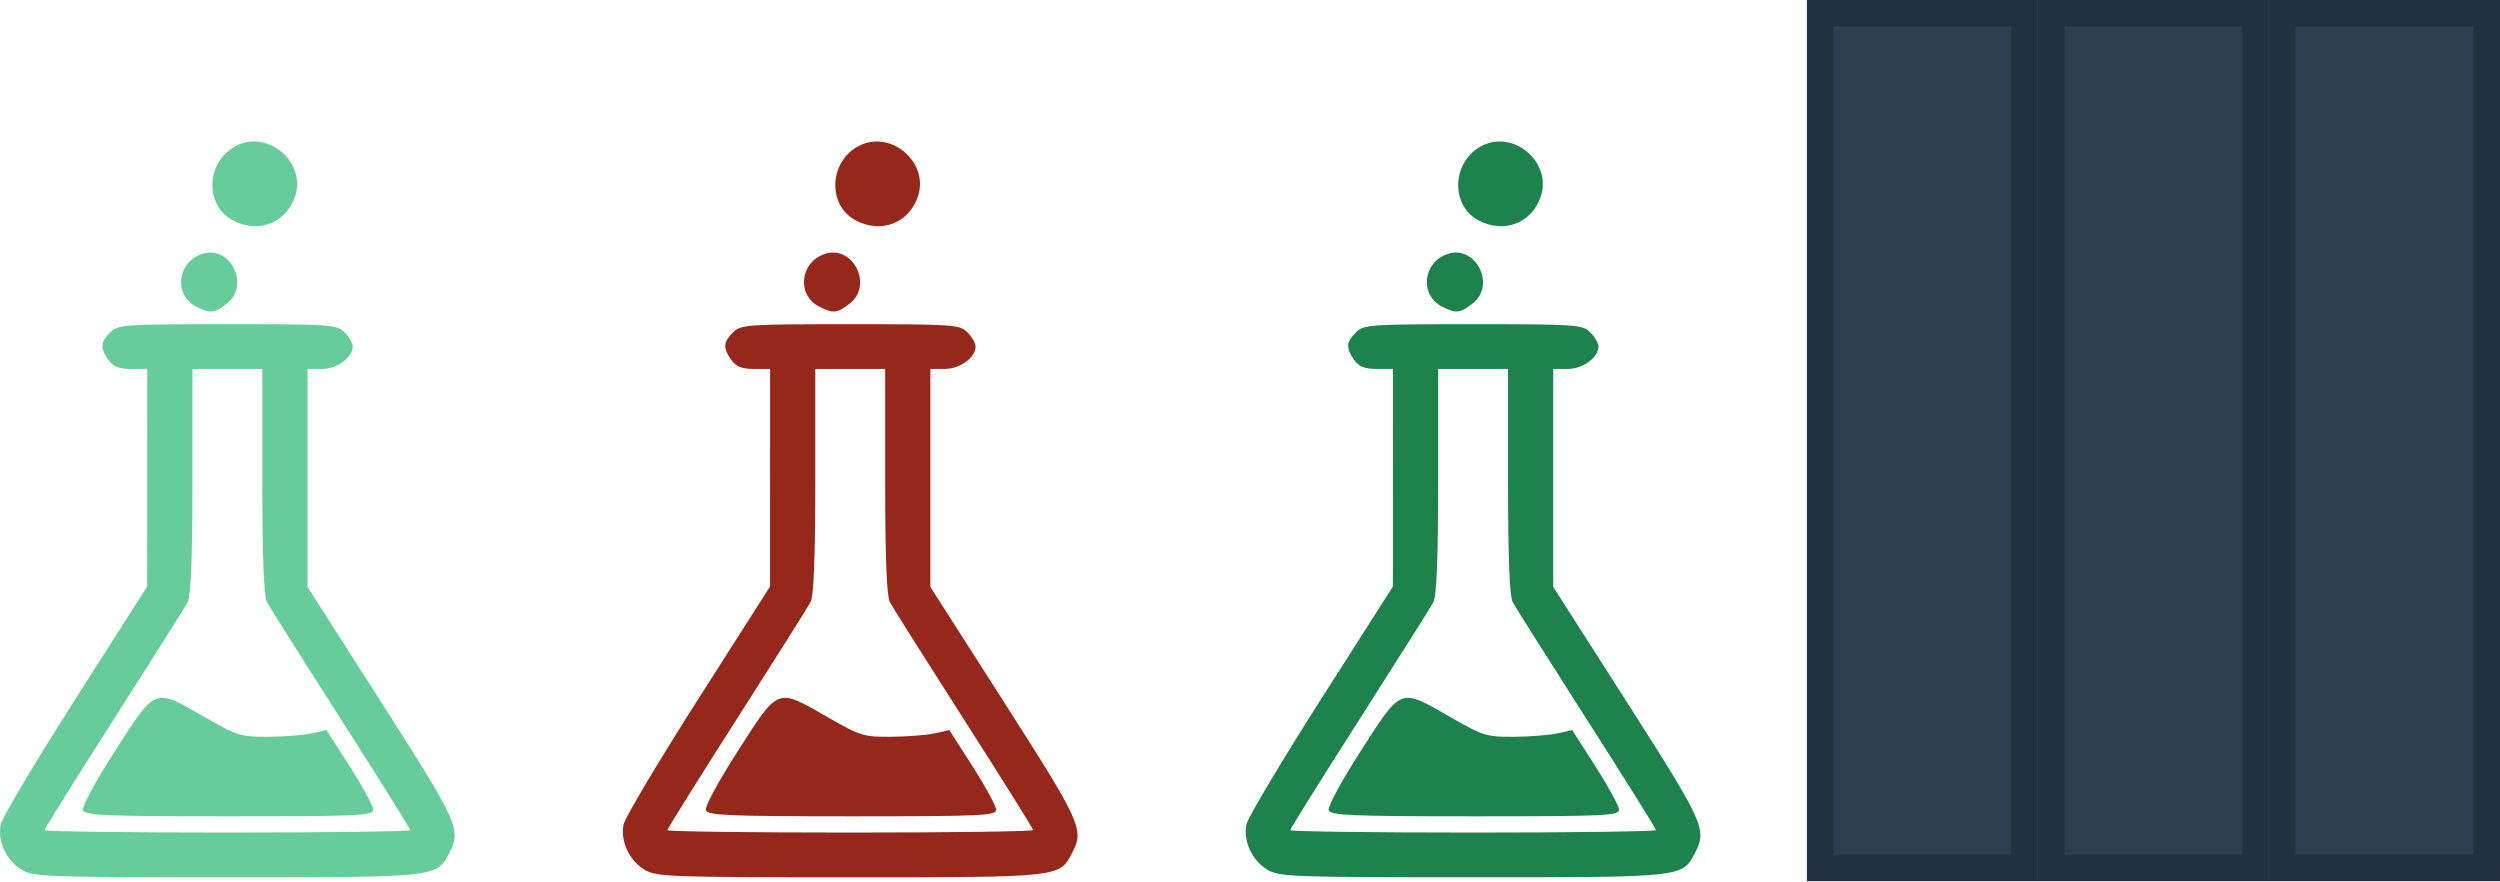
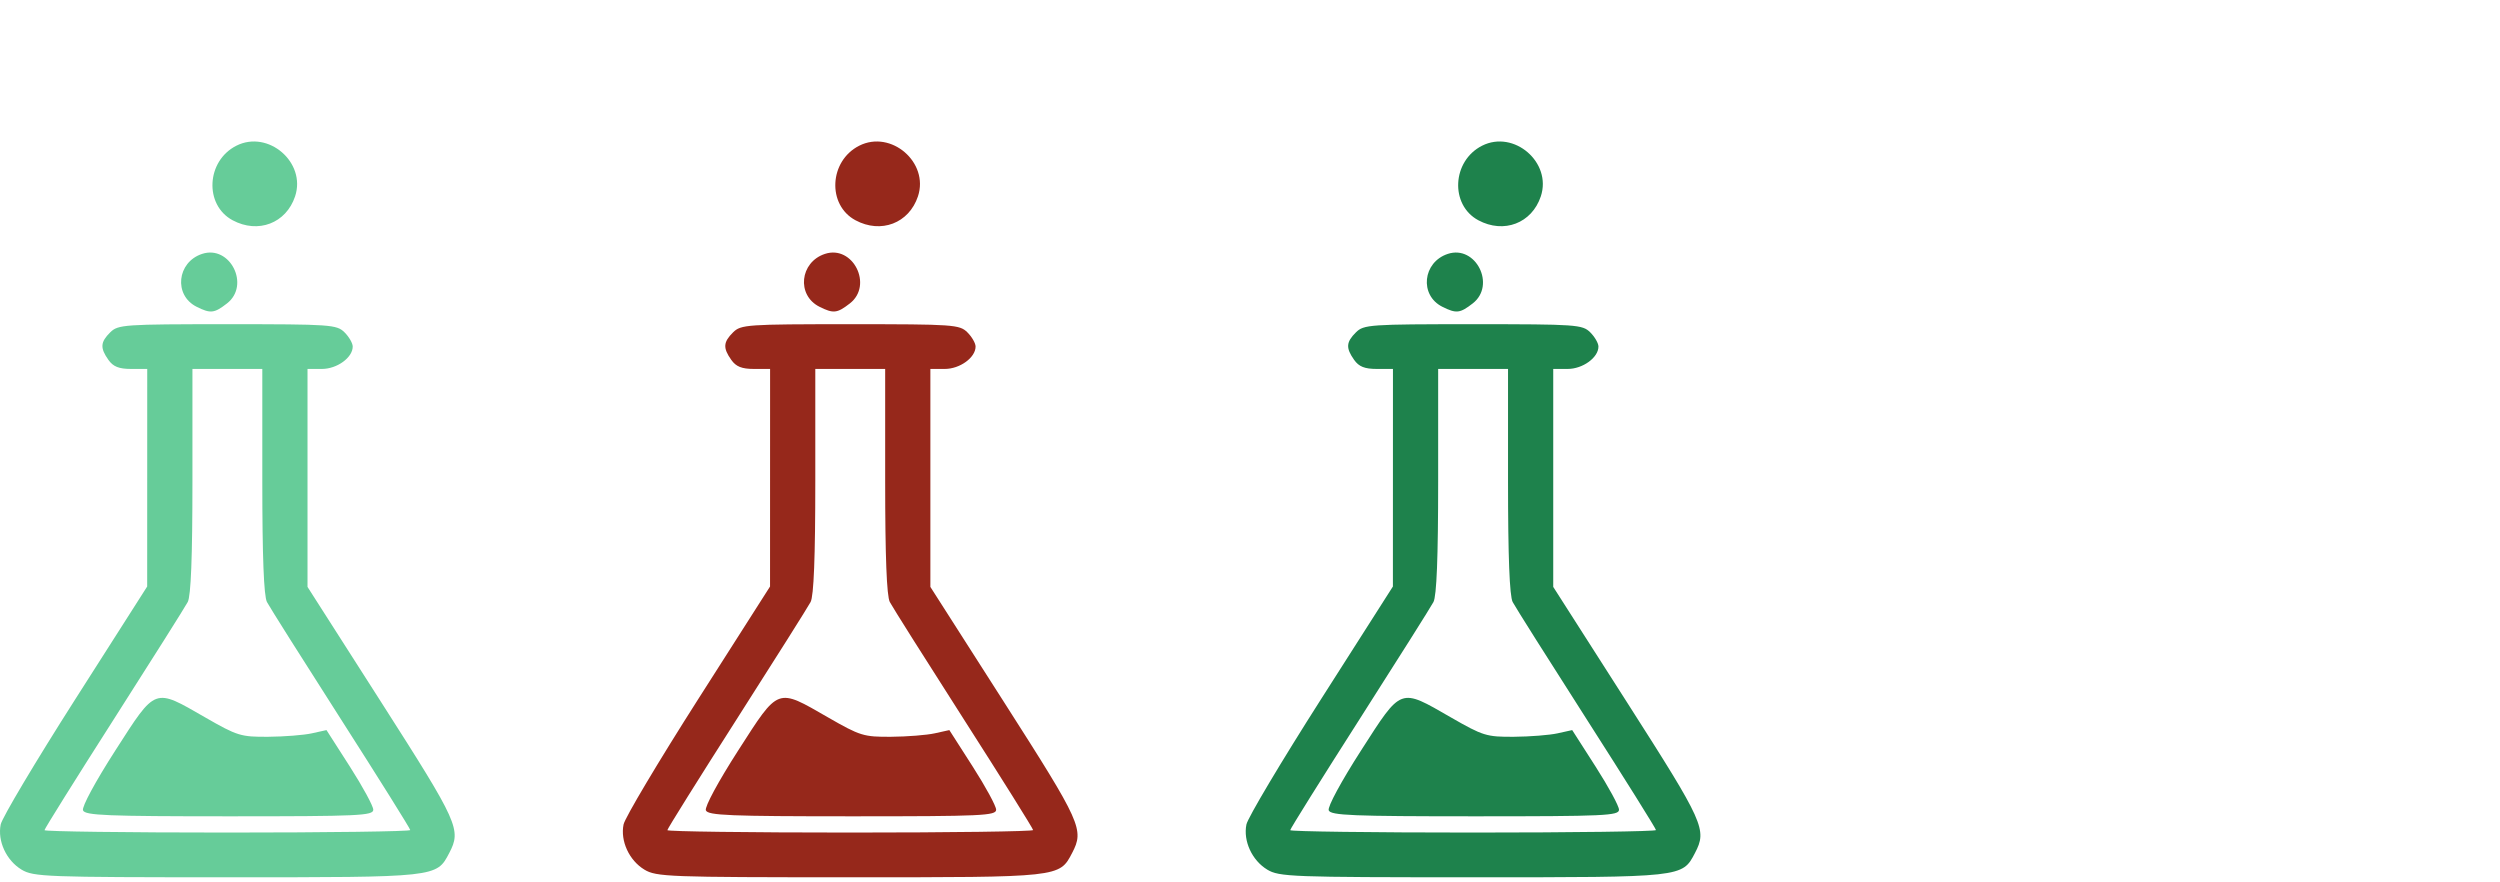
<svg xmlns="http://www.w3.org/2000/svg" width="56.653mm" height="19.969mm" viewBox="0 0 200.739 70.756" id="svg6510" version="1.1">
  <defs id="defs6512" />
  <g id="layer1" transform="translate(-3.9675807e-6,-981.6062)">
    <path style="fill:#1e824c;fill-opacity:1" d="m 101.756,1051.433 c -1.223,-0.738 -1.943,-2.297 -1.674,-3.626 0.108,-0.535 2.799,-5.053 5.979,-10.04 l 5.783,-9.067 0.002,-8.735 0.002,-8.735 -1.301,0 c -0.971,0 -1.432,-0.184 -1.815,-0.726 -0.679,-0.959 -0.648,-1.427 0.146,-2.213 0.627,-0.62 1.1,-0.653 9.405,-0.653 8.305,0 8.778,0.033 9.405,0.653 0.363,0.359 0.66,0.874 0.66,1.143 0,0.883 -1.258,1.796 -2.475,1.796 l -1.155,0 0,8.751 0,8.751 5.939,9.291 c 6.192,9.686 6.423,10.198 5.44,12.078 -1.023,1.958 -0.938,1.949 -17.881,1.947 -14.528,-10e-4 -15.505,-0.038 -16.461,-0.615 z m 31.212,-3.176 c 0,-0.11 -2.505,-4.114 -5.567,-8.899 -3.062,-4.784 -5.735,-9.02 -5.94,-9.412 -0.251,-0.48 -0.373,-3.661 -0.373,-9.715 l 0,-9.002 -2.805,0 -2.805,0 0,9.002 c 0,6.133 -0.121,9.229 -0.378,9.715 -0.208,0.392 -2.881,4.631 -5.94,9.42 -3.059,4.789 -5.562,8.793 -5.562,8.899 0,0.106 6.608,0.192 14.685,0.192 8.077,0 14.685,-0.09 14.685,-0.2 z m -26.277,-1.585 c -0.107,-0.275 1.003,-2.328 2.603,-4.817 3.279,-5.101 3.071,-5.024 7.202,-2.648 2.588,1.488 2.87,1.575 5.069,1.559 1.281,-0.01 2.857,-0.134 3.502,-0.277 l 1.174,-0.26 1.879,2.933 c 1.033,1.613 1.879,3.17 1.879,3.461 0,0.477 -1.127,0.529 -11.561,0.529 -9.854,0 -11.588,-0.071 -11.746,-0.479 z m 9.122,-40.434 c -1.856,-0.929 -1.58,-3.581 0.441,-4.246 2.247,-0.739 3.883,2.511 2.002,3.975 -1.026,0.798 -1.323,0.831 -2.443,0.271 z m 2.89,-6.947 c -2.291,-1.23 -2.114,-4.762 0.3,-5.984 2.562,-1.296 5.625,1.344 4.717,4.067 -0.72,2.159 -2.968,3.018 -5.017,1.917 z" id="path4147" />
-     <rect style="opacity:1;fill:#2c3e50;fill-opacity:1;stroke:#22313f;stroke-width:2.134;stroke-linejoin:miter;stroke-miterlimit:3.9;stroke-dasharray:none;stroke-dashoffset:0;stroke-opacity:1" id="rect4707" width="16.417" height="68.622" x="146.154" y="982.673" />
-     <rect style="opacity:1;fill:#2c3e50;fill-opacity:1;stroke:#22313f;stroke-width:2.134;stroke-linejoin:miter;stroke-miterlimit:3.9;stroke-dasharray:none;stroke-dashoffset:0;stroke-opacity:1" id="rect4707-4" width="16.417" height="68.622" x="164.704" y="982.673" />
-     <rect style="opacity:1;fill:#2c3e50;fill-opacity:1;stroke:#22313f;stroke-width:2.134;stroke-linejoin:miter;stroke-miterlimit:3.9;stroke-dasharray:none;stroke-dashoffset:0;stroke-opacity:1" id="rect4707-2" width="16.417" height="68.622" x="183.255" y="982.673" />
    <path style="fill:#96281b;fill-opacity:1" d="m 51.743,1051.433 c -1.223,-0.738 -1.943,-2.297 -1.674,-3.626 0.108,-0.535 2.799,-5.053 5.979,-10.04 l 5.783,-9.067 0.002,-8.735 0.002,-8.735 -1.301,0 c -0.971,0 -1.432,-0.184 -1.815,-0.726 -0.679,-0.959 -0.648,-1.427 0.146,-2.213 0.627,-0.62 1.1,-0.653 9.405,-0.653 8.305,0 8.778,0.033 9.405,0.653 0.363,0.359 0.66,0.874 0.66,1.143 0,0.883 -1.258,1.796 -2.475,1.796 l -1.155,0 0,8.751 0,8.751 5.939,9.291 c 6.192,9.686 6.423,10.198 5.44,12.078 -1.023,1.958 -0.938,1.949 -17.881,1.947 -14.528,-10e-4 -15.505,-0.038 -16.461,-0.615 z m 31.212,-3.176 c 0,-0.11 -2.505,-4.114 -5.567,-8.899 -3.062,-4.784 -5.735,-9.02 -5.94,-9.412 -0.251,-0.48 -0.373,-3.661 -0.373,-9.715 l 0,-9.002 -2.805,0 -2.805,0 0,9.002 c 0,6.133 -0.121,9.229 -0.378,9.715 -0.208,0.392 -2.881,4.631 -5.94,9.42 -3.059,4.789 -5.562,8.793 -5.562,8.899 0,0.106 6.608,0.192 14.685,0.192 8.077,0 14.685,-0.09 14.685,-0.2 z m -26.277,-1.585 c -0.107,-0.275 1.003,-2.328 2.603,-4.817 3.279,-5.101 3.071,-5.024 7.202,-2.648 2.588,1.488 2.87,1.575 5.069,1.559 1.281,-0.01 2.857,-0.134 3.502,-0.277 l 1.174,-0.26 1.879,2.933 c 1.033,1.613 1.879,3.17 1.879,3.461 0,0.477 -1.127,0.529 -11.561,0.529 -9.854,0 -11.588,-0.071 -11.746,-0.479 z m 9.122,-40.434 c -1.856,-0.929 -1.58,-3.581 0.441,-4.246 2.247,-0.739 3.883,2.511 2.002,3.975 -1.026,0.798 -1.323,0.831 -2.443,0.271 z m 2.89,-6.947 c -2.291,-1.23 -2.114,-4.762 0.3,-5.984 2.562,-1.296 5.625,1.344 4.717,4.067 -0.72,2.159 -2.968,3.018 -5.017,1.917 z" id="path4147-7" />
    <path style="fill:#66cc99;fill-opacity:1" d="m 1.73,1051.433 c -1.223,-0.738 -1.943,-2.297 -1.674,-3.626 0.108,-0.535 2.799,-5.053 5.979,-10.04 l 5.783,-9.067 0.002,-8.735 0.002,-8.735 -1.301,0 c -0.971,0 -1.432,-0.184 -1.815,-0.726 -0.679,-0.959 -0.648,-1.427 0.146,-2.213 0.627,-0.62 1.1,-0.653 9.405,-0.653 8.305,0 8.778,0.033 9.405,0.653 0.363,0.359 0.66,0.874 0.66,1.143 0,0.883 -1.258,1.796 -2.475,1.796 l -1.155,0 0,8.751 0,8.751 5.939,9.291 c 6.192,9.686 6.423,10.198 5.44,12.078 -1.023,1.958 -0.938,1.949 -17.881,1.947 -14.528,-10e-4 -15.505,-0.038 -16.461,-0.615 z m 31.212,-3.176 c 0,-0.11 -2.505,-4.114 -5.567,-8.899 -3.062,-4.784 -5.735,-9.02 -5.94,-9.412 -0.251,-0.48 -0.373,-3.661 -0.373,-9.715 l 0,-9.002 -2.805,0 -2.805,0 0,9.002 c 0,6.133 -0.121,9.229 -0.378,9.715 -0.208,0.392 -2.881,4.631 -5.94,9.42 -3.059,4.789 -5.562,8.793 -5.562,8.899 0,0.106 6.608,0.192 14.685,0.192 8.077,0 14.685,-0.09 14.685,-0.2 z m -26.277,-1.585 c -0.107,-0.275 1.003,-2.328 2.603,-4.817 3.279,-5.101 3.071,-5.024 7.202,-2.648 2.588,1.488 2.87,1.575 5.069,1.559 1.281,-0.01 2.857,-0.134 3.502,-0.277 l 1.174,-0.26 1.879,2.933 c 1.033,1.613 1.879,3.17 1.879,3.461 0,0.477 -1.127,0.529 -11.561,0.529 -9.854,0 -11.588,-0.071 -11.746,-0.479 z m 9.122,-40.434 c -1.856,-0.929 -1.58,-3.581 0.441,-4.246 2.247,-0.739 3.883,2.511 2.002,3.975 -1.026,0.798 -1.323,0.831 -2.443,0.271 z m 2.89,-6.947 c -2.291,-1.23 -2.114,-4.762 0.3,-5.984 2.562,-1.296 5.625,1.344 4.717,4.067 -0.72,2.159 -2.968,3.018 -5.017,1.917 z" id="path4147-2" />
  </g>
</svg>
